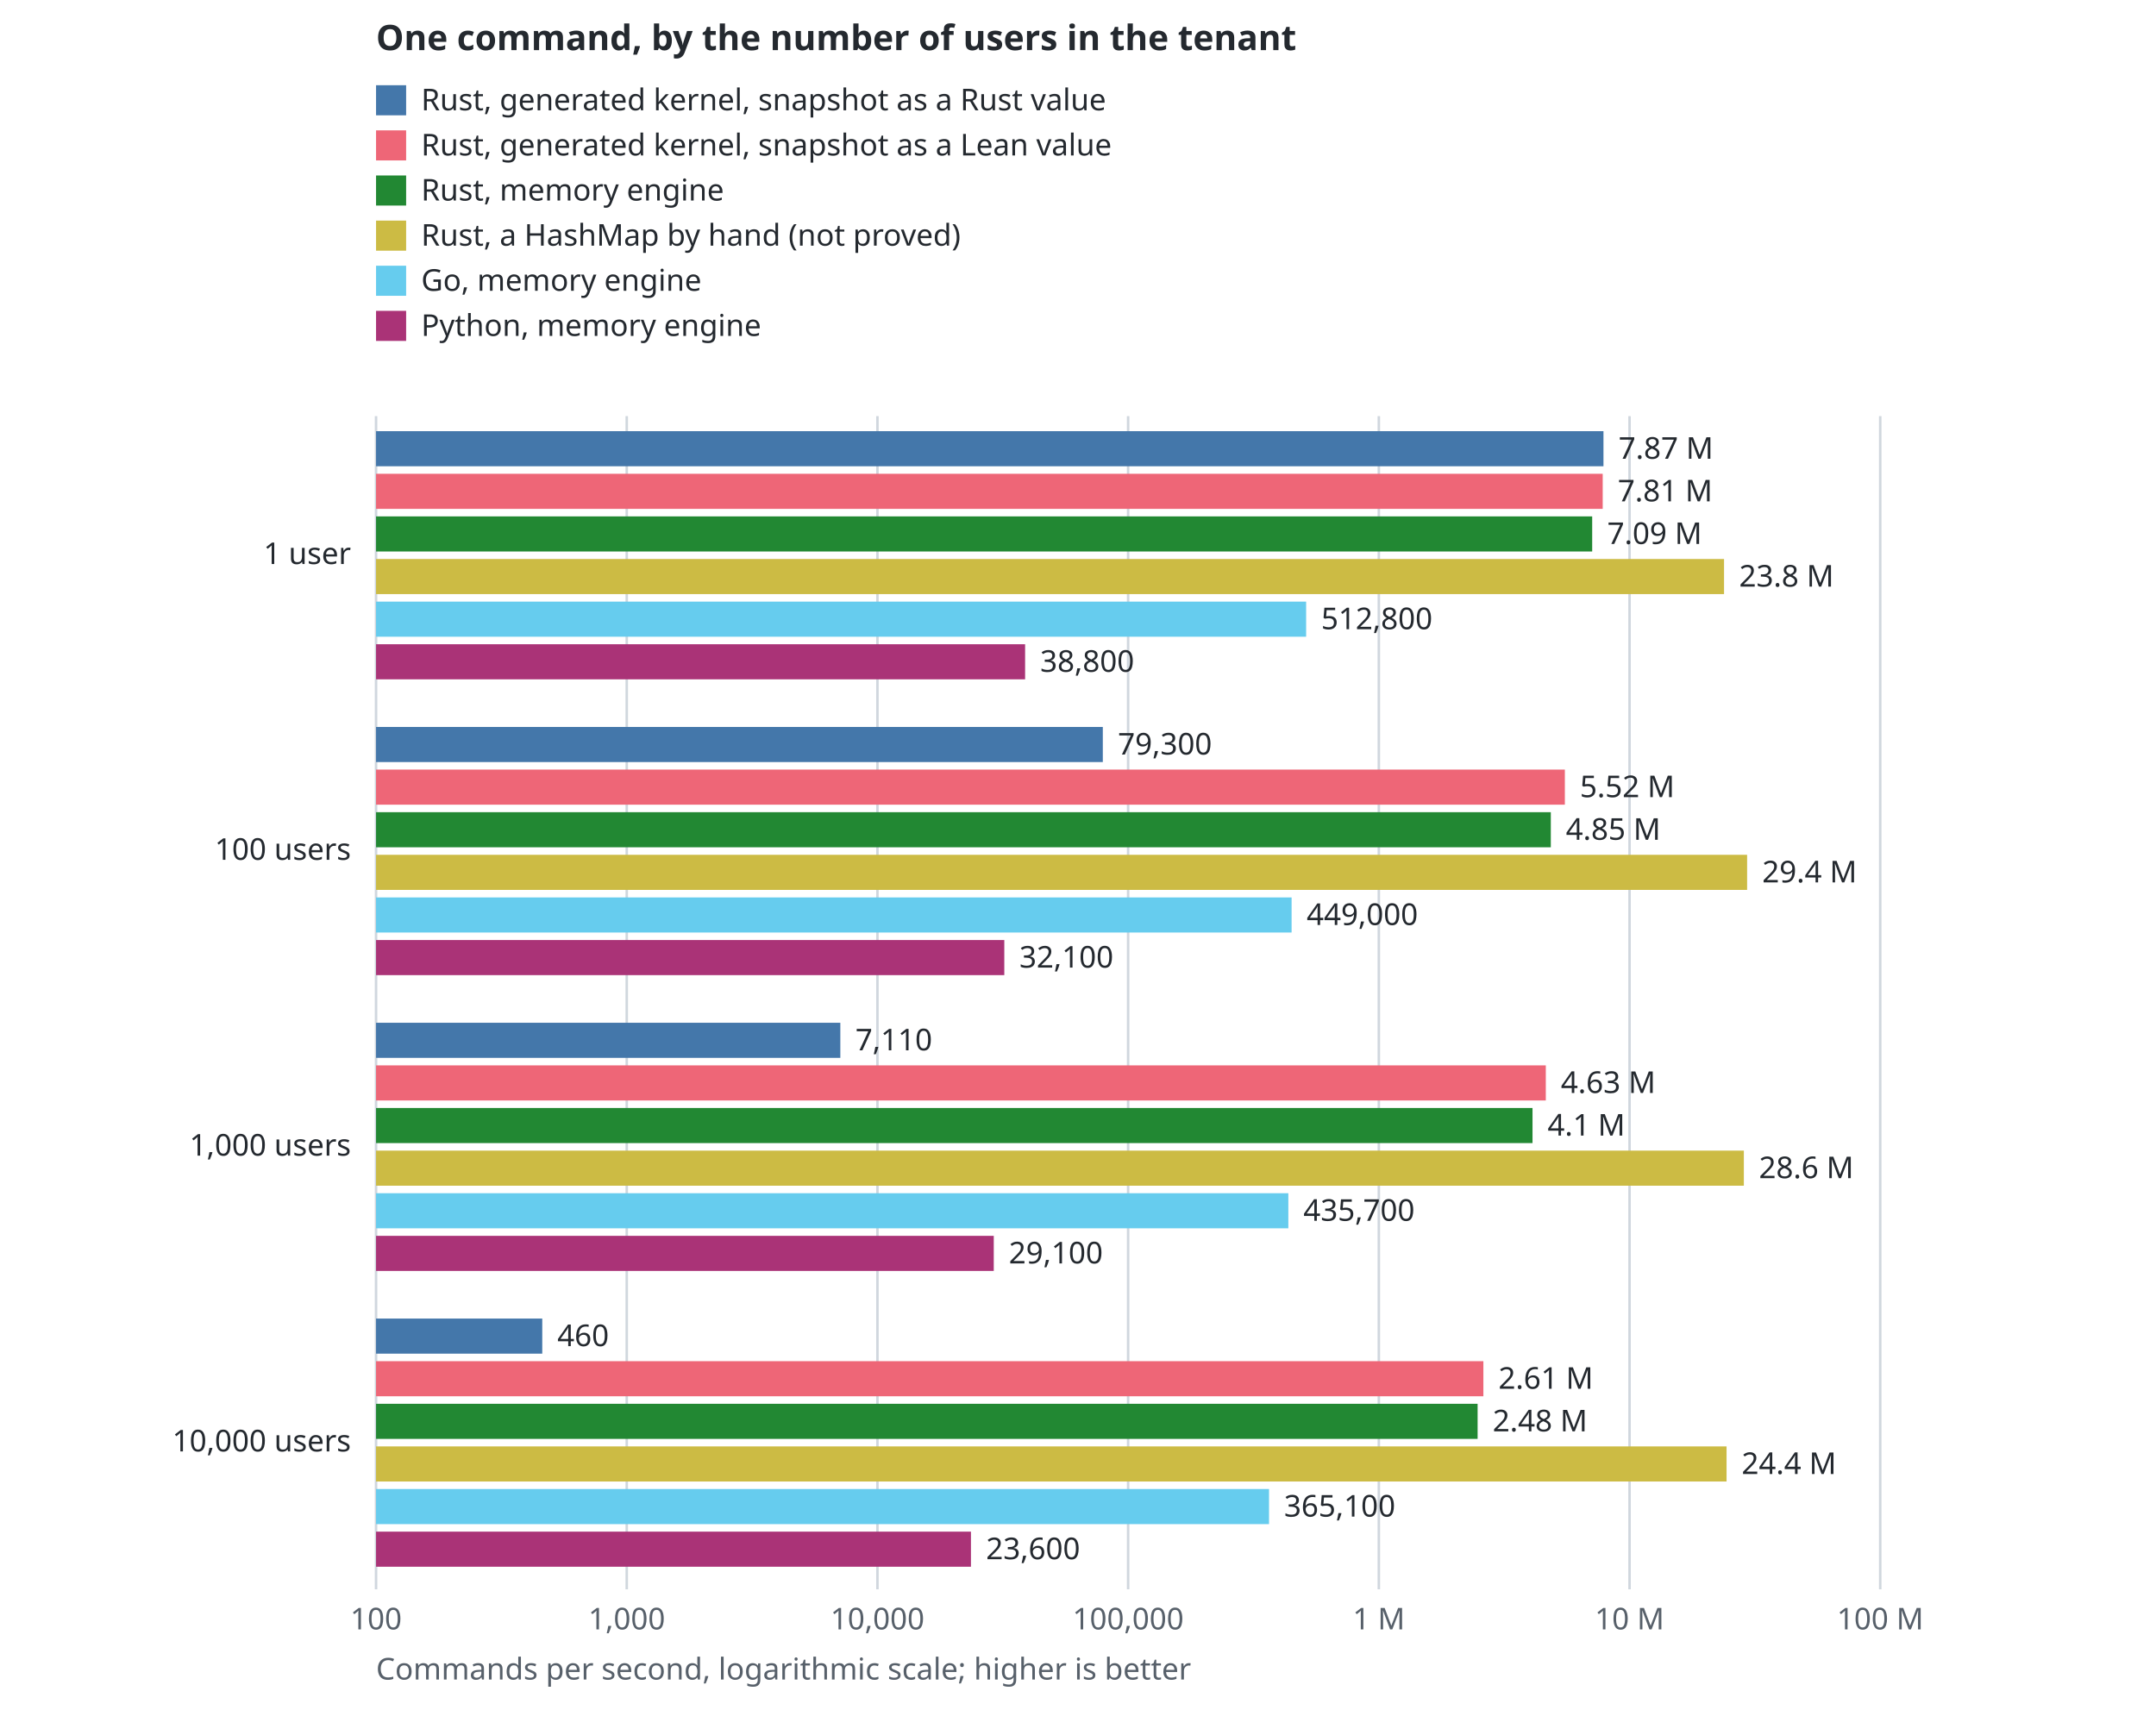
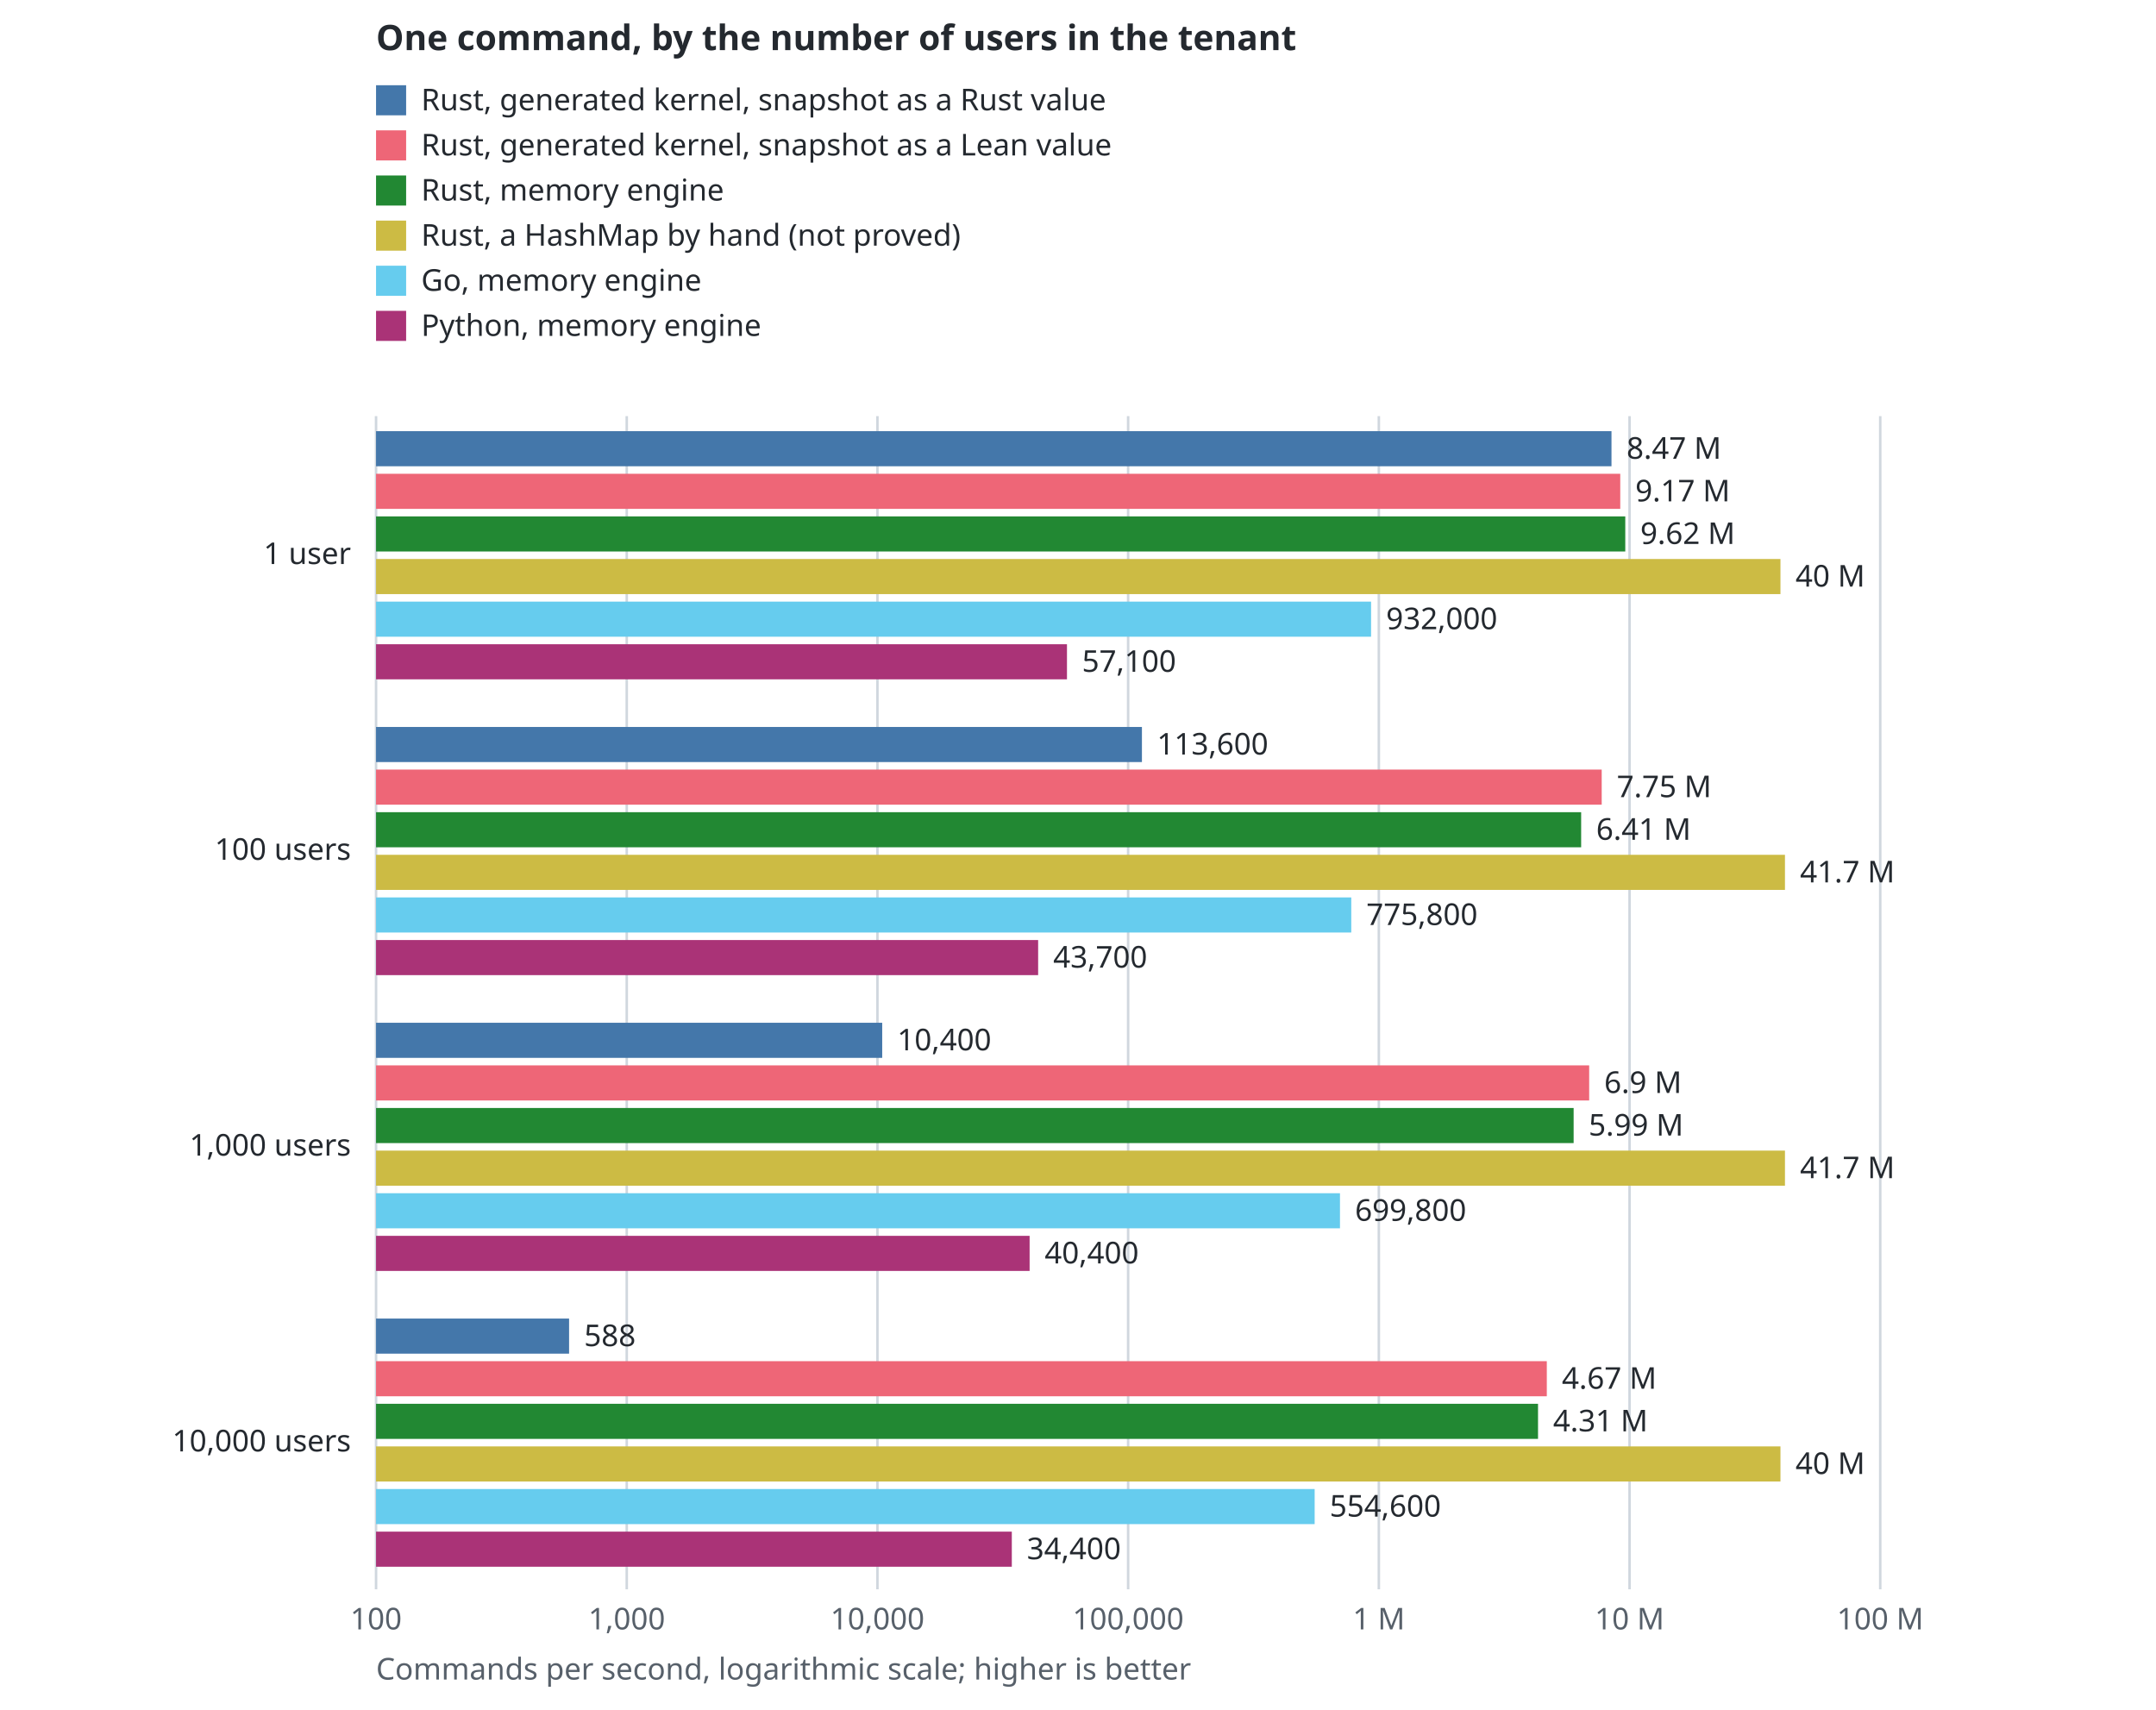
<svg xmlns="http://www.w3.org/2000/svg" viewBox="0 0 860 682" width="860" height="682" role="img">
  <style>text{font-family:system-ui,sans-serif;font-size:12px;fill:#24292f}.title{font-size:14px;font-weight:600}.grid{stroke:#d0d7de}.axis{fill:#57606a}@media(prefers-color-scheme:dark){text{fill:#e6edf3}.grid{stroke:#30363d}.axis{fill:#8b949e}}</style>
  <text class="title" x="150" y="20">One command, by the number of users in the tenant</text>
  <rect x="150" y="34" width="12" height="12" fill="#4477aa" />
  <text x="168" y="44">Rust, generated kernel, snapshot as a Rust value</text>
  <rect x="150" y="52" width="12" height="12" fill="#ee6677" />
  <text x="168" y="62">Rust, generated kernel, snapshot as a Lean value</text>
  <rect x="150" y="70" width="12" height="12" fill="#228833" />
  <text x="168" y="80">Rust, memory engine</text>
  <rect x="150" y="88" width="12" height="12" fill="#ccbb44" />
  <text x="168" y="98">Rust, a HashMap by hand (not proved)</text>
  <rect x="150" y="106" width="12" height="12" fill="#66ccee" />
  <text x="168" y="116">Go, memory engine</text>
  <rect x="150" y="124" width="12" height="12" fill="#aa3377" />
  <text x="168" y="134">Python, memory engine</text>
  <line class="grid" x1="150.0" y1="166" x2="150.0" y2="634" />
  <text class="axis" x="150.0" y="650" text-anchor="middle">100</text>
  <line class="grid" x1="250.0" y1="166" x2="250.0" y2="634" />
  <text class="axis" x="250.0" y="650" text-anchor="middle">1,000</text>
  <line class="grid" x1="350.0" y1="166" x2="350.0" y2="634" />
  <text class="axis" x="350.0" y="650" text-anchor="middle">10,000</text>
  <line class="grid" x1="450.0" y1="166" x2="450.0" y2="634" />
  <text class="axis" x="450.0" y="650" text-anchor="middle">100,000</text>
  <line class="grid" x1="550.0" y1="166" x2="550.0" y2="634" />
  <text class="axis" x="550.0" y="650" text-anchor="middle">1 M</text>
  <line class="grid" x1="650.0" y1="166" x2="650.0" y2="634" />
  <text class="axis" x="650.0" y="650" text-anchor="middle">10 M</text>
  <line class="grid" x1="750.0" y1="166" x2="750.0" y2="634" />
  <text class="axis" x="750.0" y="650" text-anchor="middle">100 M</text>
  <text class="axis" x="150" y="670">Commands per second, logarithmic scale; higher is better</text>
-   <rect x="150" y="172" width="489.6" height="14" fill="#4477aa" />
-   <text x="645.6" y="183">7.87 M</text>
-   <rect x="150" y="189" width="489.3" height="14" fill="#ee6677" />
-   <text x="645.3" y="200">7.81 M</text>
-   <rect x="150" y="206" width="485.1" height="14" fill="#228833" />
-   <text x="641.1" y="217">7.09 M</text>
-   <rect x="150" y="223" width="537.7" height="14" fill="#ccbb44" />
-   <text x="693.7" y="234">23.8 M</text>
-   <rect x="150" y="240" width="371.0" height="14" fill="#66ccee" />
-   <text x="527.0" y="251">512,800</text>
-   <rect x="150" y="257" width="258.9" height="14" fill="#aa3377" />
-   <text x="414.9" y="268">38,800</text>
+   <rect x="150" y="172" width="492.8" height="14" fill="#4477aa" />
+   <text x="648.8" y="183">8.47 M</text>
+   <rect x="150" y="189" width="496.3" height="14" fill="#ee6677" />
+   <text x="652.3" y="200">9.17 M</text>
+   <rect x="150" y="206" width="498.3" height="14" fill="#228833" />
+   <text x="654.3" y="217">9.62 M</text>
+   <rect x="150" y="223" width="560.2" height="14" fill="#ccbb44" />
+   <text x="716.2" y="234">40 M</text>
+   <rect x="150" y="240" width="396.9" height="14" fill="#66ccee" />
+   <text x="552.9" y="251">932,000</text>
+   <rect x="150" y="257" width="275.6" height="14" fill="#aa3377" />
+   <text x="431.6" y="268">57,100</text>
  <text x="140" y="225" text-anchor="end">1 user</text>
-   <rect x="150" y="290" width="289.9" height="14" fill="#4477aa" />
-   <text x="445.9" y="301">79,300</text>
-   <rect x="150" y="307" width="474.2" height="14" fill="#ee6677" />
-   <text x="630.2" y="318">5.52 M</text>
-   <rect x="150" y="324" width="468.6" height="14" fill="#228833" />
-   <text x="624.6" y="335">4.85 M</text>
-   <rect x="150" y="341" width="546.9" height="14" fill="#ccbb44" />
-   <text x="702.9" y="352">29.4 M</text>
-   <rect x="150" y="358" width="365.2" height="14" fill="#66ccee" />
-   <text x="521.2" y="369">449,000</text>
-   <rect x="150" y="375" width="250.6" height="14" fill="#aa3377" />
-   <text x="406.6" y="386">32,100</text>
+   <rect x="150" y="290" width="305.5" height="14" fill="#4477aa" />
+   <text x="461.5" y="301">113,600</text>
+   <rect x="150" y="307" width="488.9" height="14" fill="#ee6677" />
+   <text x="644.9" y="318">7.75 M</text>
+   <rect x="150" y="324" width="480.7" height="14" fill="#228833" />
+   <text x="636.7" y="335">6.41 M</text>
+   <rect x="150" y="341" width="562.0" height="14" fill="#ccbb44" />
+   <text x="718.0" y="352">41.7 M</text>
+   <rect x="150" y="358" width="389.0" height="14" fill="#66ccee" />
+   <text x="545.0" y="369">775,800</text>
+   <rect x="150" y="375" width="264.1" height="14" fill="#aa3377" />
+   <text x="420.1" y="386">43,700</text>
  <text x="140" y="343" text-anchor="end">100 users</text>
-   <rect x="150" y="408" width="185.2" height="14" fill="#4477aa" />
-   <text x="341.2" y="419">7,110</text>
-   <rect x="150" y="425" width="466.6" height="14" fill="#ee6677" />
-   <text x="622.6" y="436">4.63 M</text>
-   <rect x="150" y="442" width="461.3" height="14" fill="#228833" />
-   <text x="617.3" y="453">4.1 M</text>
-   <rect x="150" y="459" width="545.6" height="14" fill="#ccbb44" />
-   <text x="701.6" y="470">28.6 M</text>
-   <rect x="150" y="476" width="363.9" height="14" fill="#66ccee" />
-   <text x="519.9" y="487">435,700</text>
-   <rect x="150" y="493" width="246.4" height="14" fill="#aa3377" />
-   <text x="402.4" y="504">29,100</text>
+   <rect x="150" y="408" width="201.9" height="14" fill="#4477aa" />
+   <text x="357.9" y="419">10,400</text>
+   <rect x="150" y="425" width="483.9" height="14" fill="#ee6677" />
+   <text x="639.9" y="436">6.9 M</text>
+   <rect x="150" y="442" width="477.7" height="14" fill="#228833" />
+   <text x="633.7" y="453">5.99 M</text>
+   <rect x="150" y="459" width="562.0" height="14" fill="#ccbb44" />
+   <text x="718.0" y="470">41.7 M</text>
+   <rect x="150" y="476" width="384.5" height="14" fill="#66ccee" />
+   <text x="540.5" y="487">699,800</text>
+   <rect x="150" y="493" width="260.7" height="14" fill="#aa3377" />
+   <text x="416.7" y="504">40,400</text>
  <text x="140" y="461" text-anchor="end">1,000 users</text>
-   <rect x="150" y="526" width="66.3" height="14" fill="#4477aa" />
-   <text x="222.3" y="537">460</text>
-   <rect x="150" y="543" width="441.7" height="14" fill="#ee6677" />
-   <text x="597.7" y="554">2.61 M</text>
-   <rect x="150" y="560" width="439.4" height="14" fill="#228833" />
-   <text x="595.4" y="571">2.48 M</text>
-   <rect x="150" y="577" width="538.7" height="14" fill="#ccbb44" />
-   <text x="694.7" y="588">24.4 M</text>
-   <rect x="150" y="594" width="356.2" height="14" fill="#66ccee" />
-   <text x="512.2" y="605">365,100</text>
-   <rect x="150" y="611" width="237.3" height="14" fill="#aa3377" />
-   <text x="393.3" y="622">23,600</text>
+   <rect x="150" y="526" width="77.0" height="14" fill="#4477aa" />
+   <text x="233.0" y="537">588</text>
+   <rect x="150" y="543" width="467.0" height="14" fill="#ee6677" />
+   <text x="623.0" y="554">4.67 M</text>
+   <rect x="150" y="560" width="463.5" height="14" fill="#228833" />
+   <text x="619.5" y="571">4.31 M</text>
+   <rect x="150" y="577" width="560.2" height="14" fill="#ccbb44" />
+   <text x="716.2" y="588">40 M</text>
+   <rect x="150" y="594" width="374.4" height="14" fill="#66ccee" />
+   <text x="530.4" y="605">554,600</text>
+   <rect x="150" y="611" width="253.6" height="14" fill="#aa3377" />
+   <text x="409.6" y="622">34,400</text>
  <text x="140" y="579" text-anchor="end">10,000 users</text>
</svg>
